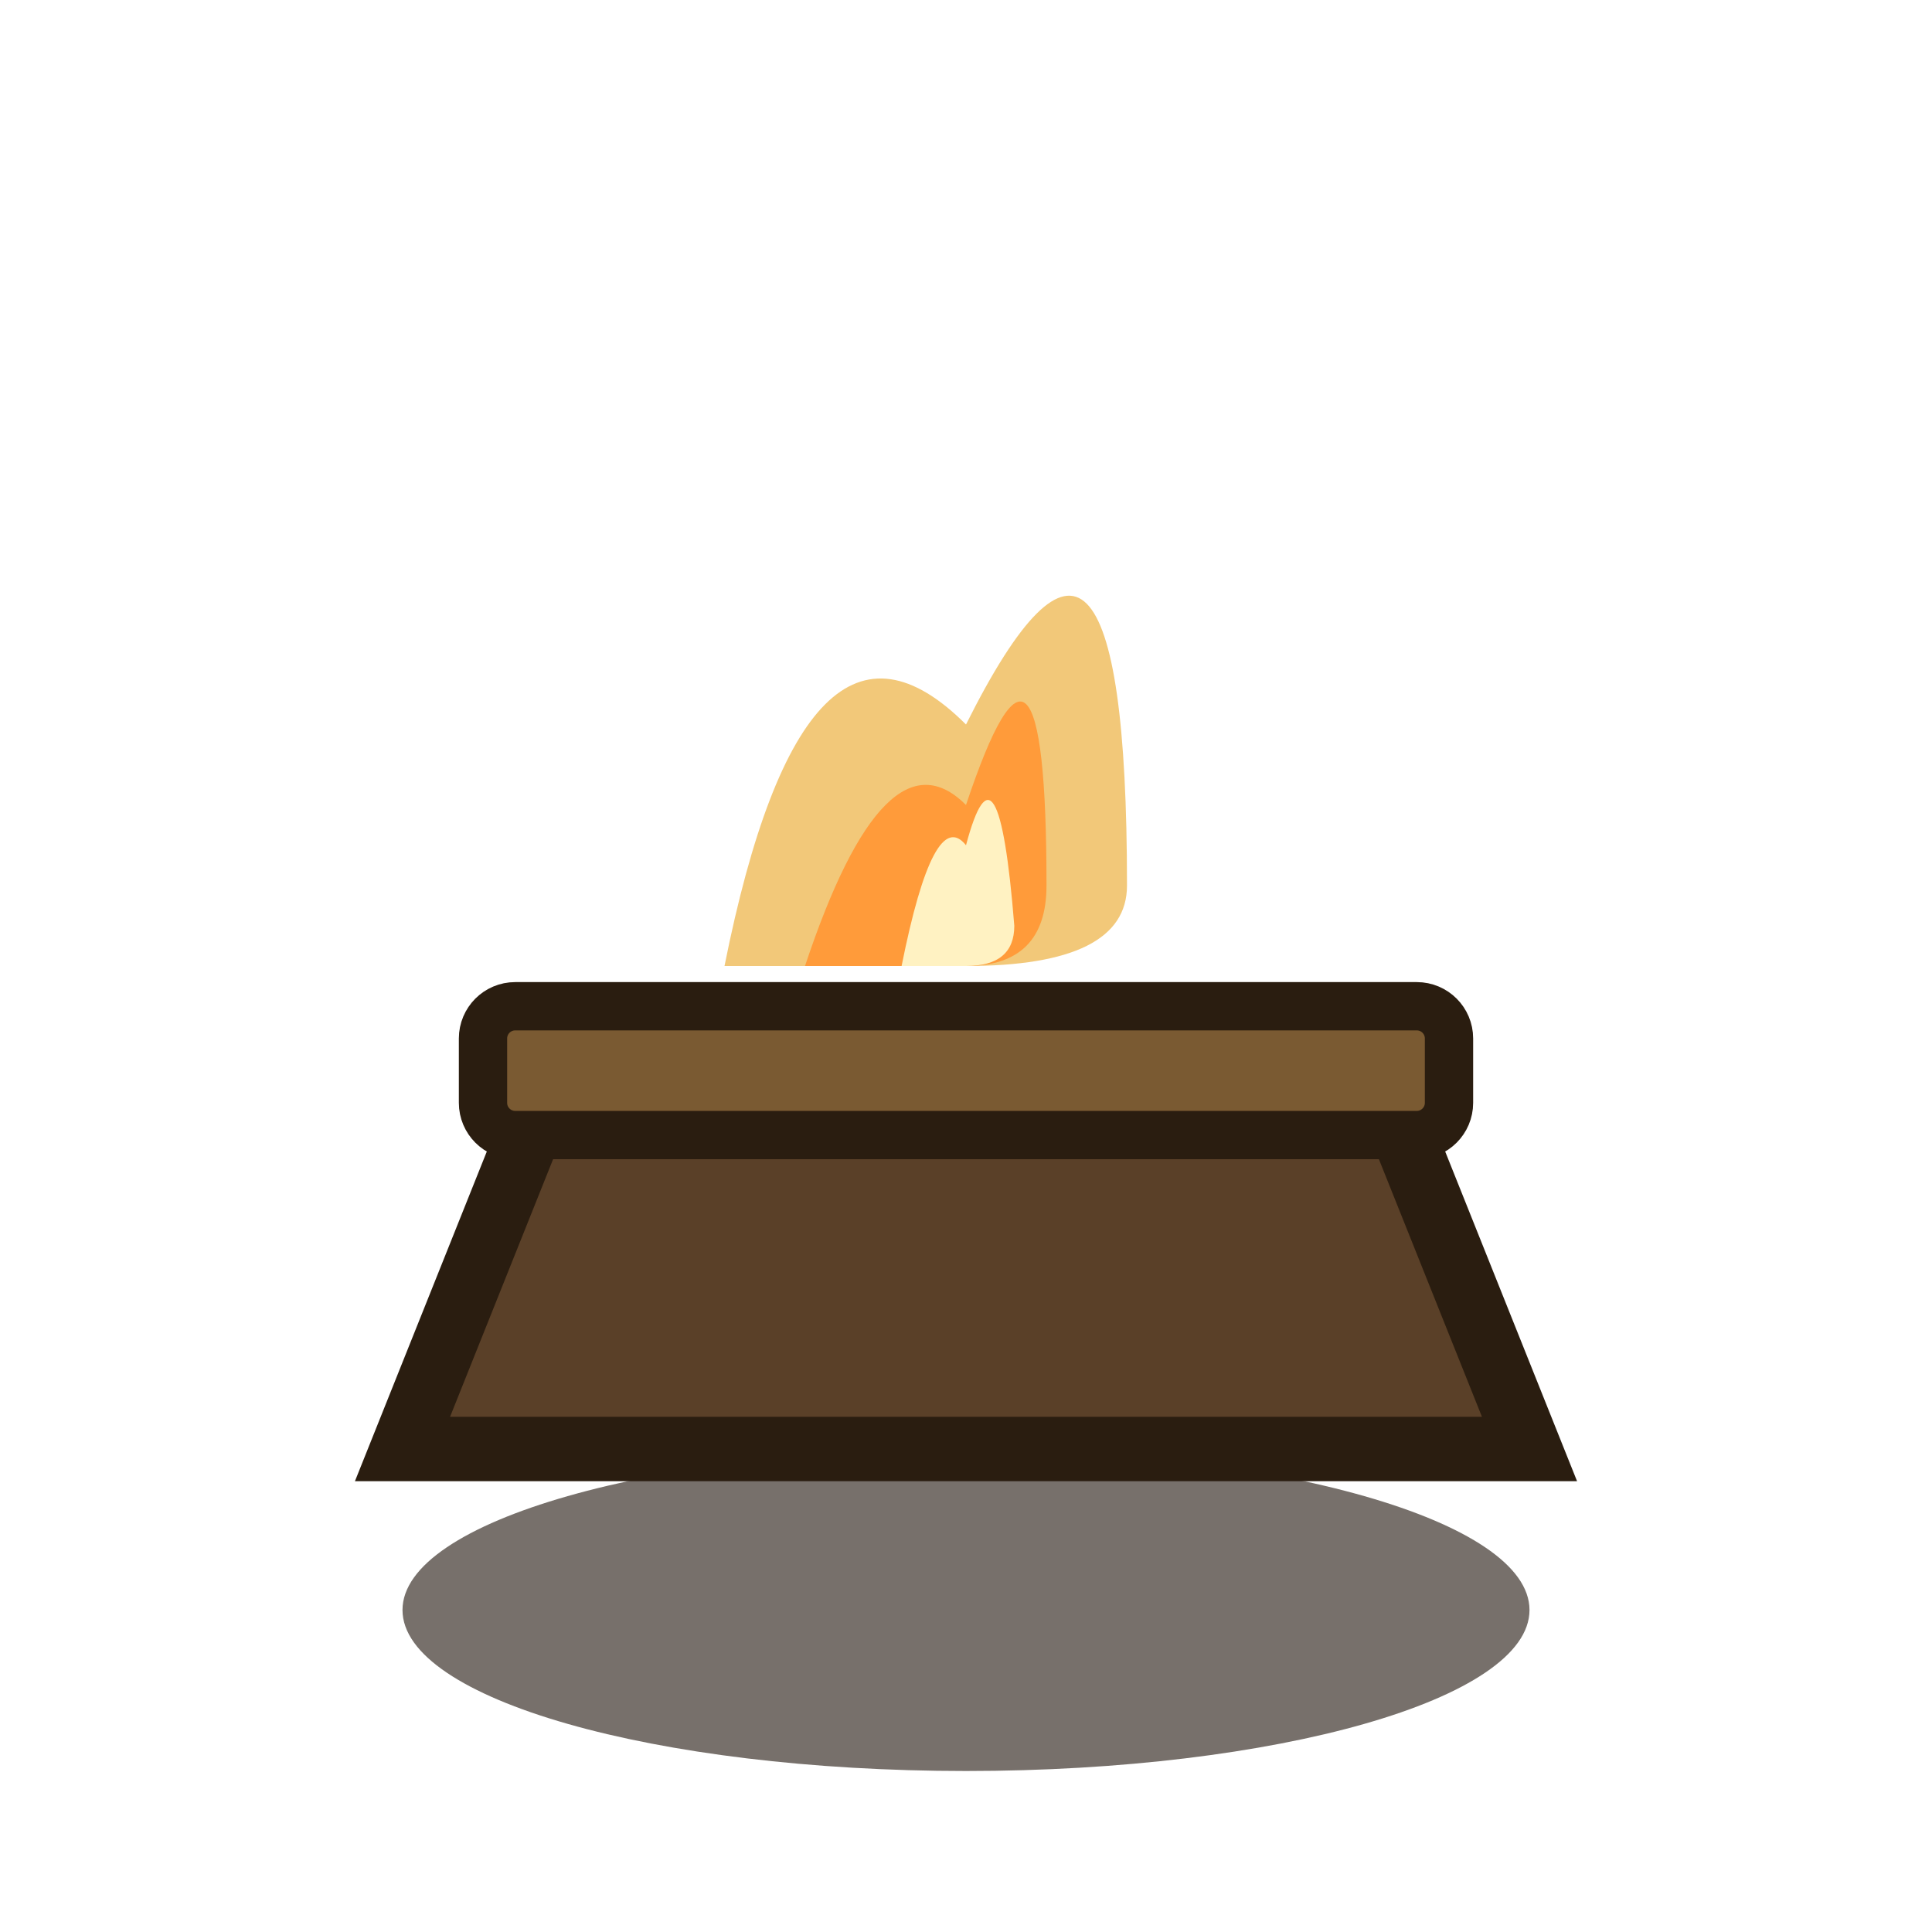
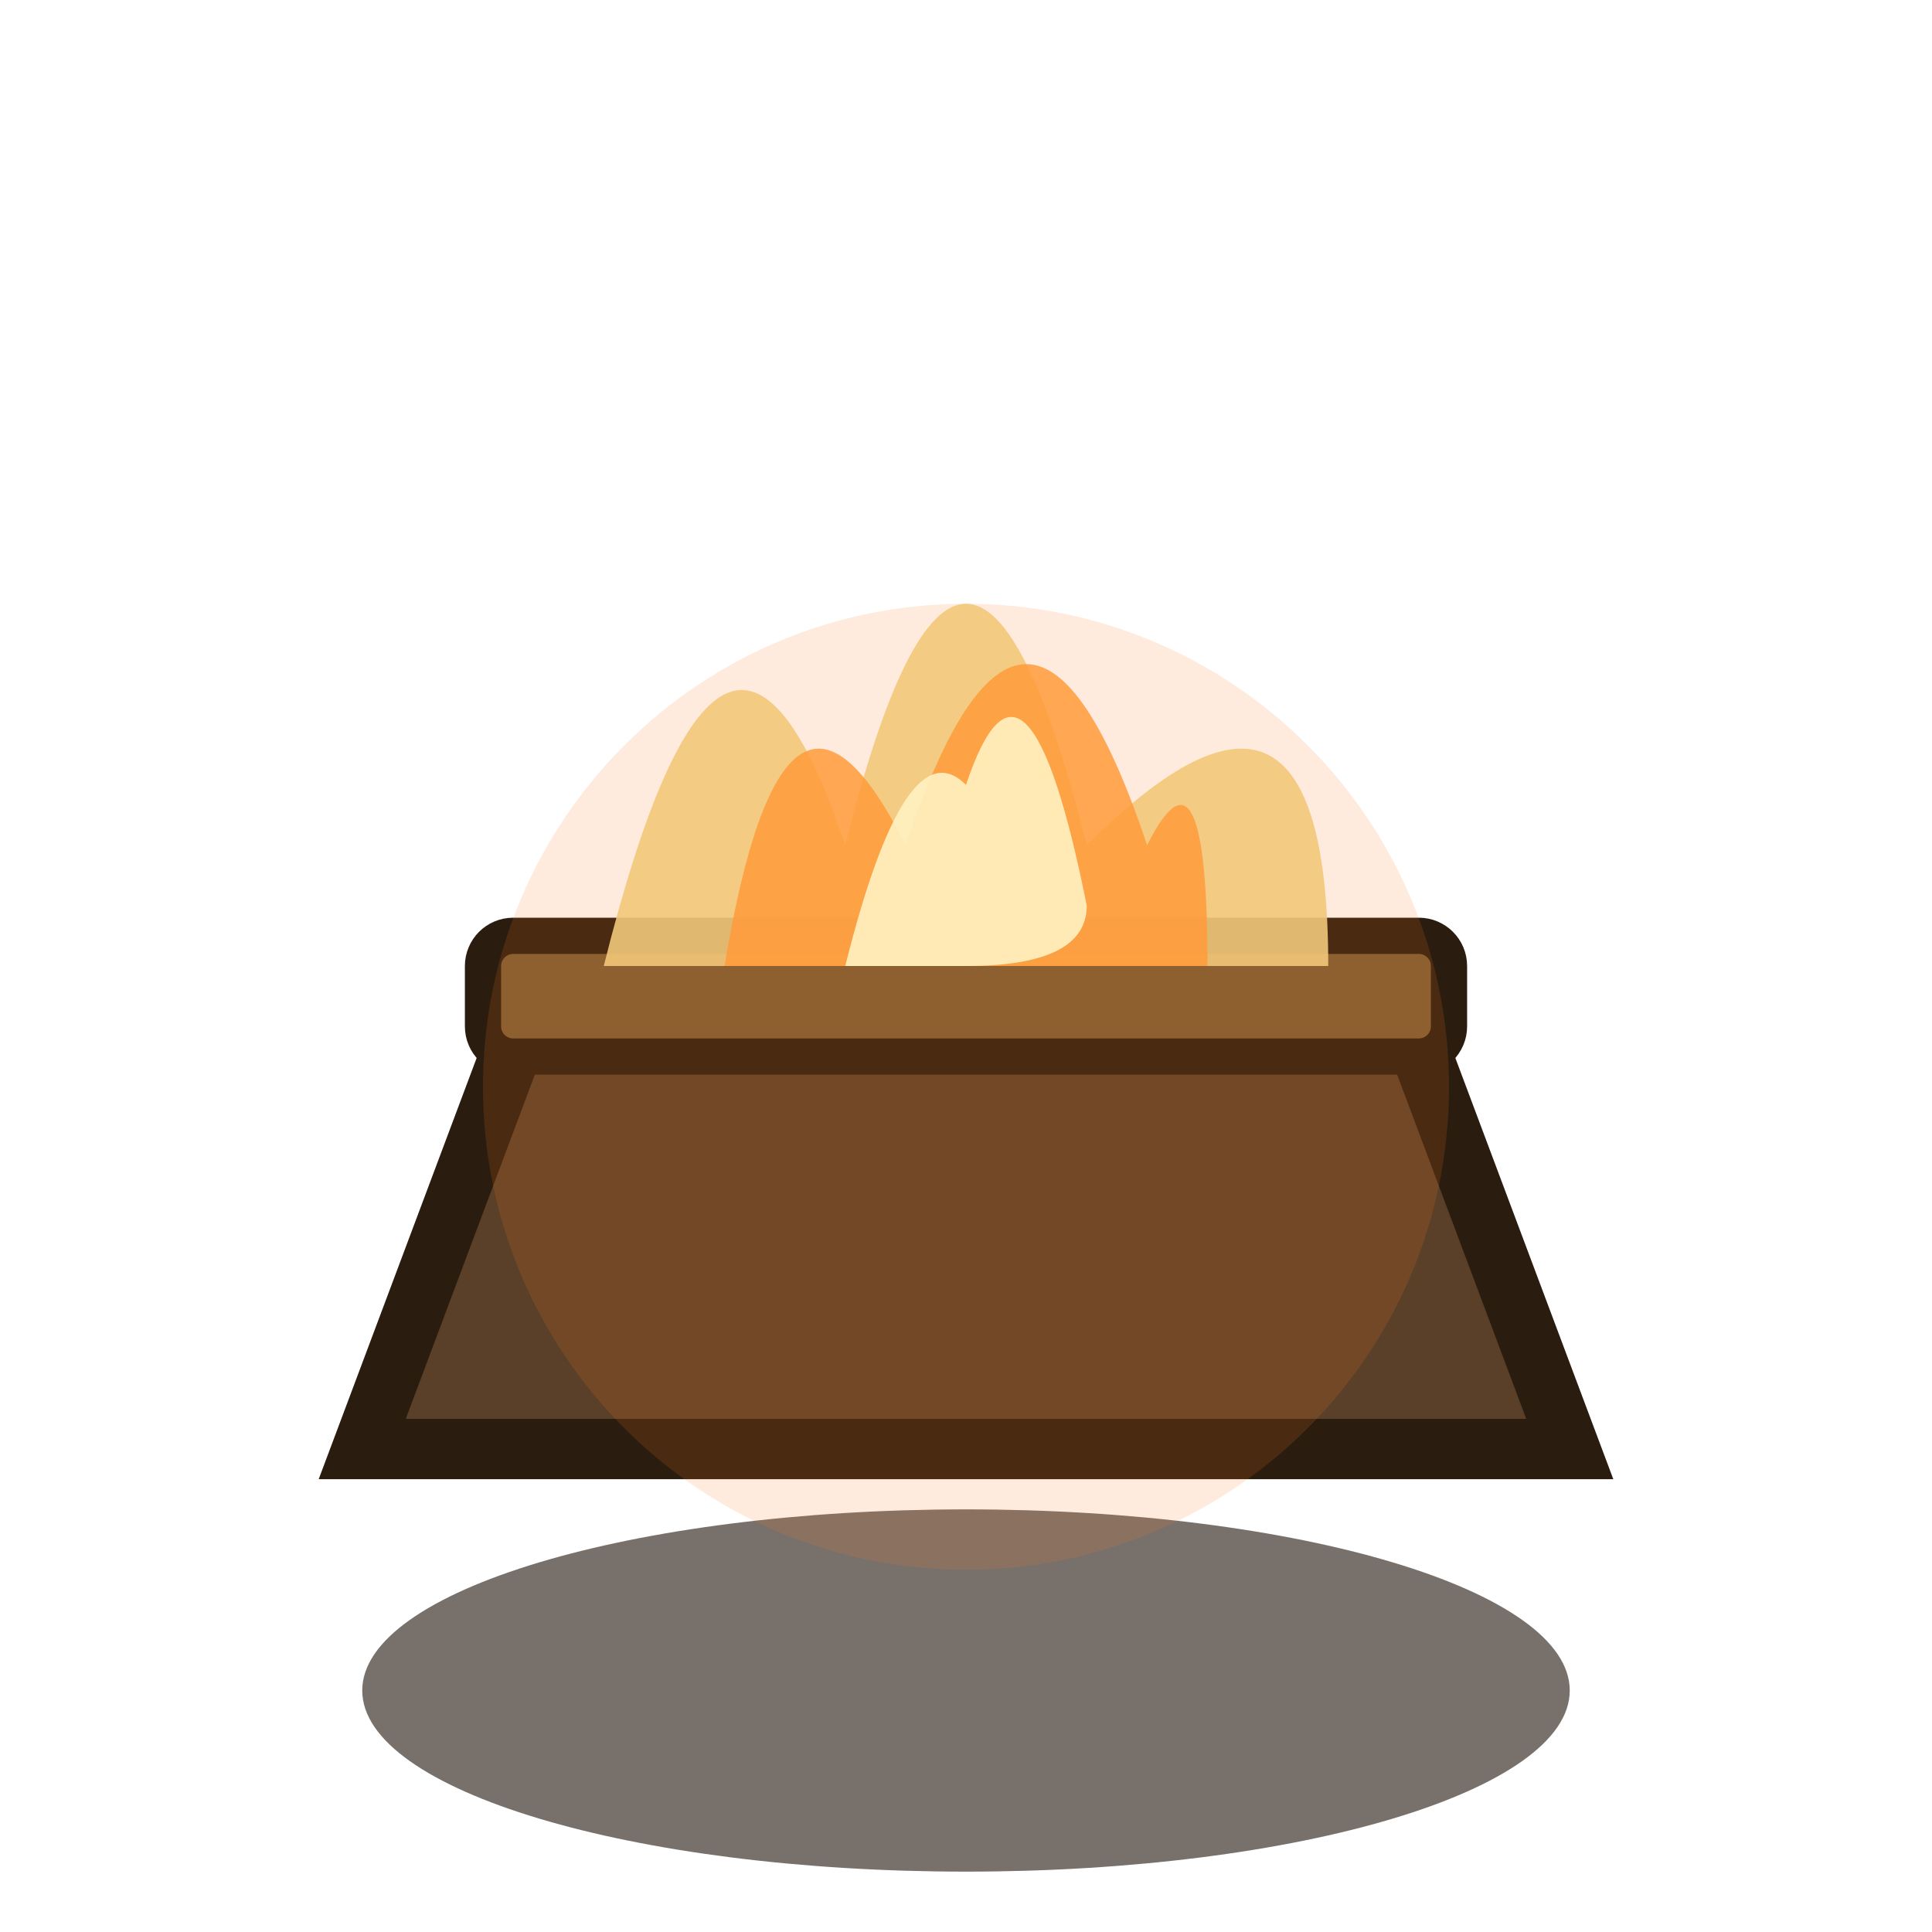
- <svg xmlns="http://www.w3.org/2000/svg" viewBox="0 0 24 24">
-   <ellipse cx="12" cy="20" rx="7" ry="2" fill="#1c1108" opacity="0.6" />
-   <path d="M5 18 L7 13 L17 13 L19 18 Z" fill="#5a4028" stroke="#2a1d10" stroke-width="0.8" />
-   <rect x="6" y="12.5" width="12" height="1.6" rx="0.4" fill="#7a5a32" stroke="#2a1d10" stroke-width="0.6" />
-   <path d="M9 12 Q10 7 12 9 Q14 5 14 11 Q14 12 12 12 Q10 12 9 12 Z" fill="#f2c879" />
-   <path d="M10 12 Q11 9 12 10 Q13 7 13 11 Q13 12 12 12 Q11 12 10 12 Z" fill="#ff9b3a" />
-   <path d="M11.2 12 Q11.6 10 12 10.5 Q12.4 9 12.6 11.5 Q12.6 12 12 12 Q11.4 12 11.2 12 Z" fill="#fff2c2" />
+ <svg xmlns="http://www.w3.org/2000/svg" viewBox="0 0 32 32">
+   <style>
+     .flame1 { animation: flicker1 0.8s infinite alternate ease-in-out; transform-origin: 16px 10px; }
+     .flame2 { animation: flicker2 1.2s infinite alternate ease-in-out; transform-origin: 16px 12px; }
+     .flame3 { animation: flicker3 0.6s infinite alternate ease-in-out; transform-origin: 16px 11px; }
+     .glow { animation: glowPulse 1.5s infinite alternate ease-in-out; }
+     @keyframes flicker1 { from { transform: scaleY(0.9) translateX(-1px); } to { transform: scaleY(1.1) translateX(1px); } }
+     @keyframes flicker2 { from { transform: scaleY(0.85) translateX(1px); } to { transform: scaleY(1.15) translateX(-1px); } }
+     @keyframes flicker3 { from { opacity: 0.7; } to { opacity: 1; } }
+     @keyframes glowPulse { from { opacity: 0.3; } to { opacity: 0.6; } }
+   </style>
+   <ellipse cx="16" cy="28" rx="10" ry="3" fill="#1c1108" opacity="0.6" />
+   <path d="M6 24 L9 16 L23 16 L26 24 Z" fill="#5a4028" stroke="#2a1d10" stroke-width="1" />
+   <rect x="8" y="15.5" width="16" height="2" rx="0.5" fill="#7a5a32" stroke="#2a1d10" stroke-width="0.6" />
+   <circle cx="16" cy="18" r="8" fill="#ff7a1a" opacity="0.15" class="glow" />
+   <path class="flame1" d="M10 16 Q12 8 14 14 Q16 6 18 14 Q22 10 22 16 Z" fill="#f2c879" opacity="0.9" />
+   <path class="flame2" d="M12 16 Q13 10 15 14 Q17 8 19 14 Q20 12 20 16 Z" fill="#ff9b3a" opacity="0.85" />
+   <path class="flame3" d="M14 16 Q15 12 16 13 Q17 10 18 15 Q18 16 16 16 Q15 16 14 16 Z" fill="#fff2c2" opacity="0.9" />
</svg>
